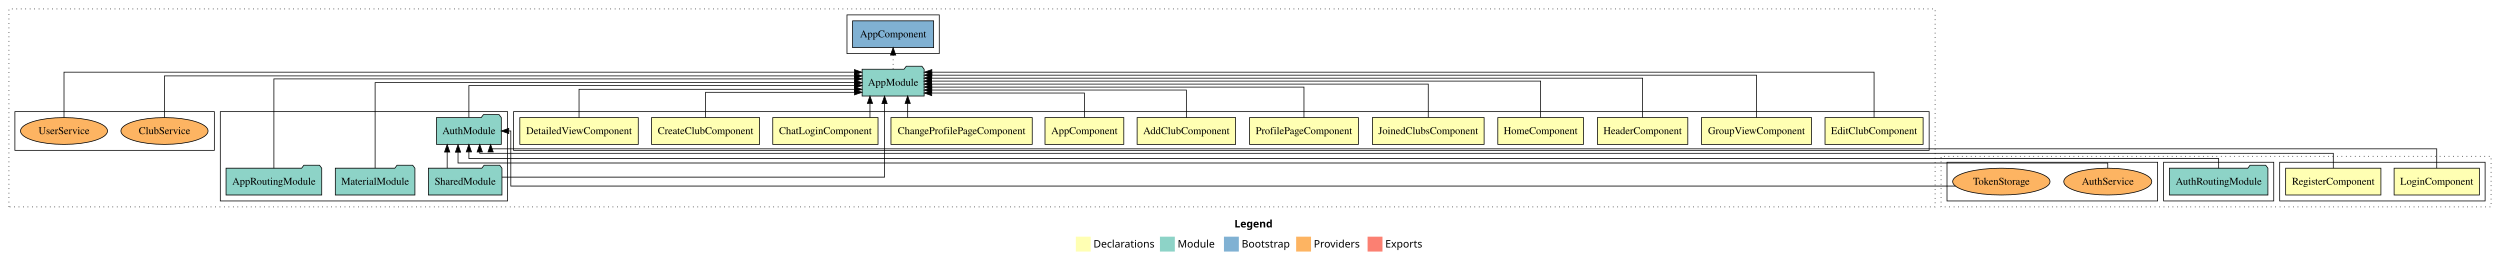
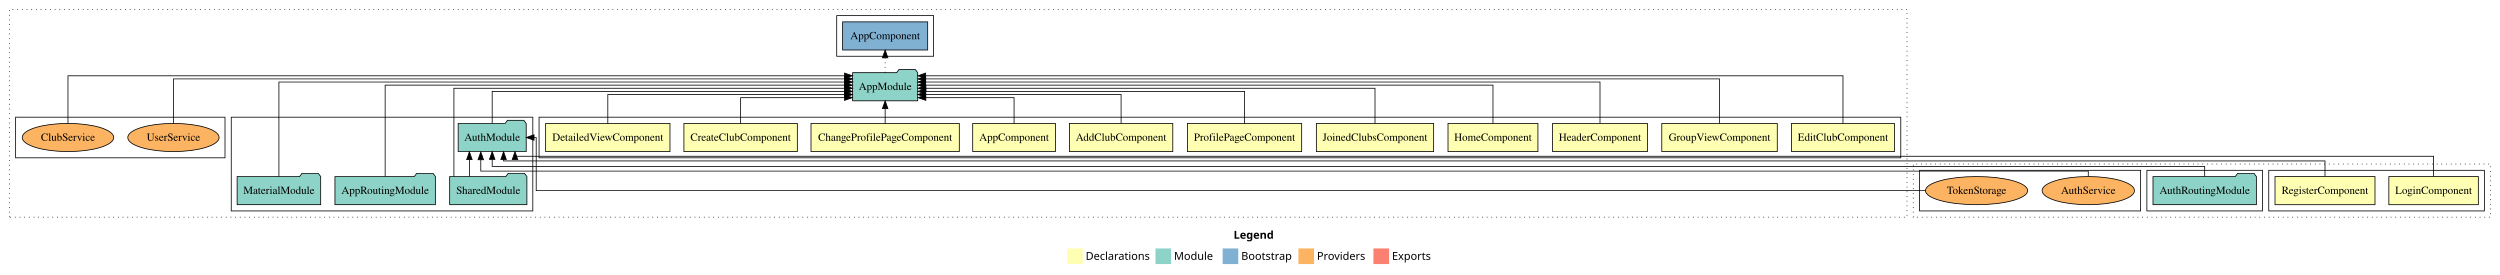
- <svg xmlns="http://www.w3.org/2000/svg" width="3359pt" height="352pt" viewBox="0.00 0.00 3359.00 352.00">
+ <svg xmlns="http://www.w3.org/2000/svg" width="3200pt" height="352pt" viewBox="0.00 0.00 3200.00 352.00">
  <g id="graph0" class="graph" transform="scale(1 1) rotate(0) translate(4 348)">
-     <polygon fill="#ffffff" stroke="transparent" points="-4,4 -4,-348 3355,-348 3355,4 -4,4" />
-     <text text-anchor="start" x="1654.509" y="-42.4" font-family="sans-serif" font-weight="bold" font-size="14.00" fill="#000000">Legend</text>
-     <polygon fill="#ffffb3" stroke="transparent" points="1441.5,-10 1441.5,-30 1461.5,-30 1461.5,-10 1441.5,-10" />
-     <text text-anchor="start" x="1465.129" y="-15.4" font-family="sans-serif" font-size="14.00" fill="#000000">  Declarations</text>
-     <polygon fill="#8dd3c7" stroke="transparent" points="1554.5,-10 1554.5,-30 1574.5,-30 1574.5,-10 1554.5,-10" />
-     <text text-anchor="start" x="1578.225" y="-15.4" font-family="sans-serif" font-size="14.00" fill="#000000">  Module</text>
-     <polygon fill="#80b1d3" stroke="transparent" points="1640.5,-10 1640.5,-30 1660.5,-30 1660.5,-10 1640.5,-10" />
-     <text text-anchor="start" x="1664.281" y="-15.4" font-family="sans-serif" font-size="14.00" fill="#000000">  Bootstrap</text>
-     <polygon fill="#fdb462" stroke="transparent" points="1737.5,-10 1737.5,-30 1757.5,-30 1757.5,-10 1737.5,-10" />
-     <text text-anchor="start" x="1761.173" y="-15.4" font-family="sans-serif" font-size="14.00" fill="#000000">  Providers</text>
-     <polygon fill="#fb8072" stroke="transparent" points="1833.5,-10 1833.5,-30 1853.5,-30 1853.5,-10 1833.5,-10" />
-     <text text-anchor="start" x="1857.226" y="-15.4" font-family="sans-serif" font-size="14.00" fill="#000000">  Exports</text>
+     <polygon fill="#ffffff" stroke="transparent" points="-4,4 -4,-348 3196,-348 3196,4 -4,4" />
+     <text text-anchor="start" x="1575.009" y="-42.4" font-family="sans-serif" font-weight="bold" font-size="14.00" fill="#000000">Legend</text>
+     <polygon fill="#ffffb3" stroke="transparent" points="1362,-10 1362,-30 1382,-30 1382,-10 1362,-10" />
+     <text text-anchor="start" x="1385.629" y="-15.4" font-family="sans-serif" font-size="14.00" fill="#000000">  Declarations</text>
+     <polygon fill="#8dd3c7" stroke="transparent" points="1475,-10 1475,-30 1495,-30 1495,-10 1475,-10" />
+     <text text-anchor="start" x="1498.725" y="-15.4" font-family="sans-serif" font-size="14.00" fill="#000000">  Module</text>
+     <polygon fill="#80b1d3" stroke="transparent" points="1561,-10 1561,-30 1581,-30 1581,-10 1561,-10" />
+     <text text-anchor="start" x="1584.781" y="-15.4" font-family="sans-serif" font-size="14.00" fill="#000000">  Bootstrap</text>
+     <polygon fill="#fdb462" stroke="transparent" points="1658,-10 1658,-30 1678,-30 1678,-10 1658,-10" />
+     <text text-anchor="start" x="1681.673" y="-15.4" font-family="sans-serif" font-size="14.00" fill="#000000">  Providers</text>
+     <polygon fill="#fb8072" stroke="transparent" points="1754,-10 1754,-30 1774,-30 1774,-10 1754,-10" />
+     <text text-anchor="start" x="1777.726" y="-15.4" font-family="sans-serif" font-size="14.00" fill="#000000">  Exports</text>
    <g id="clust1" class="cluster">
-       <polygon fill="none" stroke="#000000" stroke-dasharray="1,5" points="8,-70 8,-336 2596,-336 2596,-70 8,-70" />
+       <polygon fill="none" stroke="#000000" stroke-dasharray="1,5" points="8,-70 8,-336 2437,-336 2437,-70 8,-70" />
    </g>
    <g id="clust2" class="cluster">
-       <polygon fill="none" stroke="#000000" points="686,-146 686,-198 2588,-198 2588,-146 686,-146" />
-     </g>
-     <g id="clust15" class="cluster">
+       <polygon fill="none" stroke="#000000" points="686,-146 686,-198 2429,-198 2429,-146 686,-146" />
+     </g>
+     <g id="clust14" class="cluster">
      <polygon fill="none" stroke="#000000" points="292,-78 292,-198 678,-198 678,-78 292,-78" />
    </g>
+     <g id="clust16" class="cluster">
+       <polygon fill="none" stroke="#000000" points="1067,-276 1067,-328 1191,-328 1191,-276 1067,-276" />
+     </g>
    <g id="clust17" class="cluster">
-       <polygon fill="none" stroke="#000000" points="1134,-276 1134,-328 1258,-328 1258,-276 1134,-276" />
-     </g>
-     <g id="clust18" class="cluster">
      <polygon fill="none" stroke="#000000" points="16,-146 16,-198 284,-198 284,-146 16,-146" />
    </g>
+     <g id="clust24" class="cluster">
+       <polygon fill="none" stroke="#000000" stroke-dasharray="1,5" points="2445,-70 2445,-138 3184,-138 3184,-70 2445,-70" />
+     </g>
    <g id="clust25" class="cluster">
-       <polygon fill="none" stroke="#000000" stroke-dasharray="1,5" points="2604,-70 2604,-138 3343,-138 3343,-70 2604,-70" />
-     </g>
-     <g id="clust26" class="cluster">
-       <polygon fill="none" stroke="#000000" points="3059,-78 3059,-130 3335,-130 3335,-78 3059,-78" />
-     </g>
-     <g id="clust29" class="cluster">
-       <polygon fill="none" stroke="#000000" points="2903,-78 2903,-130 3051,-130 3051,-78 2903,-78" />
-     </g>
-     <g id="clust32" class="cluster">
-       <polygon fill="none" stroke="#000000" points="2612,-78 2612,-130 2895,-130 2895,-78 2612,-78" />
+       <polygon fill="none" stroke="#000000" points="2900,-78 2900,-130 3176,-130 3176,-78 2900,-78" />
+     </g>
+     <g id="clust28" class="cluster">
+       <polygon fill="none" stroke="#000000" points="2744,-78 2744,-130 2892,-130 2892,-78 2744,-78" />
+     </g>
+     <g id="clust31" class="cluster">
+       <polygon fill="none" stroke="#000000" points="2453,-78 2453,-130 2736,-130 2736,-78 2453,-78" />
    </g>
    <g id="node1" class="node">
-       <polygon fill="#ffffb3" stroke="#000000" points="1656.167,-190 1523.833,-190 1523.833,-154 1656.167,-154 1656.167,-190" />
-       <text text-anchor="middle" x="1590" y="-167.8" font-family="Times,serif" font-size="14.00" fill="#000000">AddClubComponent</text>
-     </g>
-     <g id="node13" class="node">
-       <polygon fill="#8dd3c7" stroke="#000000" points="1237.657,-255 1234.657,-259 1213.657,-259 1210.657,-255 1154.343,-255 1154.343,-219 1237.657,-219 1237.657,-255" />
-       <text text-anchor="middle" x="1196" y="-232.8" font-family="Times,serif" font-size="14.00" fill="#000000">AppModule</text>
+       <polygon fill="#ffffb3" stroke="#000000" points="1497.167,-190 1364.833,-190 1364.833,-154 1497.167,-154 1497.167,-190" />
+       <text text-anchor="middle" x="1431" y="-167.8" font-family="Times,serif" font-size="14.00" fill="#000000">AddClubComponent</text>
+     </g>
+     <g id="node12" class="node">
+       <polygon fill="#8dd3c7" stroke="#000000" points="1170.657,-255 1167.657,-259 1146.657,-259 1143.657,-255 1087.343,-255 1087.343,-219 1170.657,-219 1170.657,-255" />
+       <text text-anchor="middle" x="1129" y="-232.8" font-family="Times,serif" font-size="14.00" fill="#000000">AppModule</text>
    </g>
    <g id="edge1" class="edge">
-       <path fill="none" stroke="#000000" d="M1590,-190.009C1590,-206.049 1590,-227 1590,-227 1590,-227 1247.792,-227 1247.792,-227" />
-       <polygon fill="#000000" stroke="#000000" points="1247.792,-223.5 1237.792,-227 1247.792,-230.5 1247.792,-223.5" />
+       <path fill="none" stroke="#000000" d="M1431,-190.009C1431,-206.049 1431,-227 1431,-227 1431,-227 1180.675,-227 1180.675,-227" />
+       <polygon fill="#000000" stroke="#000000" points="1180.675,-223.5 1170.675,-227 1180.675,-230.5 1180.675,-223.5" />
    </g>
    <g id="node2" class="node">
-       <polygon fill="#ffffb3" stroke="#000000" points="1505.94,-190 1400.06,-190 1400.06,-154 1505.94,-154 1505.94,-190" />
-       <text text-anchor="middle" x="1453" y="-167.8" font-family="Times,serif" font-size="14.00" fill="#000000">AppComponent</text>
+       <polygon fill="#ffffb3" stroke="#000000" points="1346.94,-190 1241.06,-190 1241.06,-154 1346.94,-154 1346.94,-190" />
+       <text text-anchor="middle" x="1294" y="-167.8" font-family="Times,serif" font-size="14.00" fill="#000000">AppComponent</text>
    </g>
    <g id="edge2" class="edge">
-       <path fill="none" stroke="#000000" d="M1453,-190.124C1453,-204.783 1453,-223 1453,-223 1453,-223 1247.863,-223 1247.863,-223" />
-       <polygon fill="#000000" stroke="#000000" points="1247.863,-219.5 1237.863,-223 1247.863,-226.5 1247.863,-219.5" />
+       <path fill="none" stroke="#000000" d="M1294,-190.124C1294,-204.783 1294,-223 1294,-223 1294,-223 1181.063,-223 1181.063,-223" />
+       <polygon fill="#000000" stroke="#000000" points="1181.063,-219.5 1171.063,-223 1181.063,-226.5 1181.063,-219.5" />
    </g>
    <g id="node3" class="node">
-       <polygon fill="#ffffb3" stroke="#000000" points="1382.91,-190 1193.09,-190 1193.09,-154 1382.91,-154 1382.91,-190" />
-       <text text-anchor="middle" x="1288" y="-167.8" font-family="Times,serif" font-size="14.00" fill="#000000">ChangeProfilePageComponent</text>
+       <polygon fill="#ffffb3" stroke="#000000" points="1223.91,-190 1034.09,-190 1034.09,-154 1223.91,-154 1223.91,-190" />
+       <text text-anchor="middle" x="1129" y="-167.8" font-family="Times,serif" font-size="14.00" fill="#000000">ChangeProfilePageComponent</text>
    </g>
    <g id="edge3" class="edge">
-       <path fill="none" stroke="#000000" d="M1215.562,-190.106C1215.562,-190.106 1215.562,-208.991 1215.562,-208.991" />
-       <polygon fill="#000000" stroke="#000000" points="1212.062,-208.991 1215.562,-218.991 1219.062,-208.991 1212.062,-208.991" />
+       <path fill="none" stroke="#000000" d="M1129,-190.106C1129,-190.106 1129,-208.991 1129,-208.991" />
+       <polygon fill="#000000" stroke="#000000" points="1125.5,-208.991 1129,-218.991 1132.5,-208.991 1125.5,-208.991" />
    </g>
    <g id="node4" class="node">
-       <polygon fill="#ffffb3" stroke="#000000" points="1175.718,-190 1034.282,-190 1034.282,-154 1175.718,-154 1175.718,-190" />
-       <text text-anchor="middle" x="1105" y="-167.8" font-family="Times,serif" font-size="14.00" fill="#000000">ChatLoginComponent</text>
-     </g>
-     <g id="edge4" class="edge">
-       <path fill="none" stroke="#000000" d="M1164.89,-190.106C1164.89,-190.106 1164.89,-208.991 1164.89,-208.991" />
-       <polygon fill="#000000" stroke="#000000" points="1161.39,-208.991 1164.89,-218.991 1168.39,-208.991 1161.39,-208.991" />
-     </g>
-     <g id="node5" class="node">
      <polygon fill="#ffffb3" stroke="#000000" points="1016.591,-190 871.409,-190 871.409,-154 1016.591,-154 1016.591,-190" />
      <text text-anchor="middle" x="944" y="-167.8" font-family="Times,serif" font-size="14.00" fill="#000000">CreateClubComponent</text>
    </g>
-     <g id="edge5" class="edge">
-       <path fill="none" stroke="#000000" d="M944,-190.187C944,-205.182 944,-224 944,-224 944,-224 1144.104,-224 1144.104,-224" />
-       <polygon fill="#000000" stroke="#000000" points="1144.104,-227.5 1154.104,-224 1144.104,-220.5 1144.104,-227.5" />
-     </g>
-     <g id="node6" class="node">
+     <g id="edge4" class="edge">
+       <path fill="none" stroke="#000000" d="M944,-190.124C944,-204.783 944,-223 944,-223 944,-223 1077.021,-223 1077.021,-223" />
+       <polygon fill="#000000" stroke="#000000" points="1077.021,-226.5 1087.021,-223 1077.021,-219.5 1077.021,-226.5" />
+     </g>
+     <g id="node5" class="node">
      <polygon fill="#ffffb3" stroke="#000000" points="853.573,-190 694.427,-190 694.427,-154 853.573,-154 853.573,-190" />
      <text text-anchor="middle" x="774" y="-167.8" font-family="Times,serif" font-size="14.00" fill="#000000">DetailedViewComponent</text>
    </g>
+     <g id="edge5" class="edge">
+       <path fill="none" stroke="#000000" d="M774,-190.009C774,-206.049 774,-227 774,-227 774,-227 1077.233,-227 1077.233,-227" />
+       <polygon fill="#000000" stroke="#000000" points="1077.233,-230.5 1087.233,-227 1077.233,-223.5 1077.233,-230.5" />
+     </g>
+     <g id="node6" class="node">
+       <polygon fill="#ffffb3" stroke="#000000" points="2420.893,-190 2289.107,-190 2289.107,-154 2420.893,-154 2420.893,-190" />
+       <text text-anchor="middle" x="2355" y="-167.8" font-family="Times,serif" font-size="14.00" fill="#000000">EditClubComponent</text>
+     </g>
    <g id="edge6" class="edge">
-       <path fill="none" stroke="#000000" d="M774,-190.027C774,-206.398 774,-228 774,-228 774,-228 1143.994,-228 1143.994,-228" />
-       <polygon fill="#000000" stroke="#000000" points="1143.994,-231.5 1153.994,-228 1143.994,-224.5 1143.994,-231.5" />
+       <path fill="none" stroke="#000000" d="M2355,-190.323C2355,-213.66 2355,-251 2355,-251 2355,-251 1180.847,-251 1180.847,-251" />
+       <polygon fill="#000000" stroke="#000000" points="1180.847,-247.5 1170.847,-251 1180.847,-254.5 1180.847,-247.5" />
    </g>
    <g id="node7" class="node">
-       <polygon fill="#ffffb3" stroke="#000000" points="2579.893,-190 2448.107,-190 2448.107,-154 2579.893,-154 2579.893,-190" />
-       <text text-anchor="middle" x="2514" y="-167.8" font-family="Times,serif" font-size="14.00" fill="#000000">EditClubComponent</text>
+       <polygon fill="#ffffb3" stroke="#000000" points="2270.919,-190 2123.081,-190 2123.081,-154 2270.919,-154 2270.919,-190" />
+       <text text-anchor="middle" x="2197" y="-167.8" font-family="Times,serif" font-size="14.00" fill="#000000">GroupViewComponent</text>
    </g>
    <g id="edge7" class="edge">
-       <path fill="none" stroke="#000000" d="M2514,-190.323C2514,-213.66 2514,-251 2514,-251 2514,-251 1247.99,-251 1247.99,-251" />
-       <polygon fill="#000000" stroke="#000000" points="1247.99,-247.5 1237.99,-251 1247.99,-254.5 1247.99,-247.5" />
+       <path fill="none" stroke="#000000" d="M2197,-190.155C2197,-212.352 2197,-247 2197,-247 2197,-247 1180.867,-247 1180.867,-247" />
+       <polygon fill="#000000" stroke="#000000" points="1180.867,-243.5 1170.867,-247 1180.867,-250.5 1180.867,-243.5" />
    </g>
    <g id="node8" class="node">
-       <polygon fill="#ffffb3" stroke="#000000" points="2429.919,-190 2282.081,-190 2282.081,-154 2429.919,-154 2429.919,-190" />
-       <text text-anchor="middle" x="2356" y="-167.8" font-family="Times,serif" font-size="14.00" fill="#000000">GroupViewComponent</text>
+       <polygon fill="#ffffb3" stroke="#000000" points="2104.744,-190 1983.256,-190 1983.256,-154 2104.744,-154 2104.744,-190" />
+       <text text-anchor="middle" x="2044" y="-167.8" font-family="Times,serif" font-size="14.00" fill="#000000">HeaderComponent</text>
    </g>
    <g id="edge8" class="edge">
-       <path fill="none" stroke="#000000" d="M2356,-190.155C2356,-212.352 2356,-247 2356,-247 2356,-247 1247.97,-247 1247.97,-247" />
-       <polygon fill="#000000" stroke="#000000" points="1247.97,-243.5 1237.97,-247 1247.97,-250.5 1247.97,-243.5" />
+       <path fill="none" stroke="#000000" d="M2044,-190.284C2044,-211.321 2044,-243 2044,-243 2044,-243 1180.693,-243 1180.693,-243" />
+       <polygon fill="#000000" stroke="#000000" points="1180.693,-239.5 1170.693,-243 1180.693,-246.5 1180.693,-239.5" />
    </g>
    <g id="node9" class="node">
-       <polygon fill="#ffffb3" stroke="#000000" points="2263.744,-190 2142.256,-190 2142.256,-154 2263.744,-154 2263.744,-190" />
-       <text text-anchor="middle" x="2203" y="-167.8" font-family="Times,serif" font-size="14.00" fill="#000000">HeaderComponent</text>
+       <polygon fill="#ffffb3" stroke="#000000" points="1964.545,-190 1849.455,-190 1849.455,-154 1964.545,-154 1964.545,-190" />
+       <text text-anchor="middle" x="1907" y="-167.8" font-family="Times,serif" font-size="14.00" fill="#000000">HomeComponent</text>
    </g>
    <g id="edge9" class="edge">
-       <path fill="none" stroke="#000000" d="M2203,-190.284C2203,-211.321 2203,-243 2203,-243 2203,-243 1247.67,-243 1247.67,-243" />
-       <polygon fill="#000000" stroke="#000000" points="1247.67,-239.5 1237.67,-243 1247.67,-246.5 1247.67,-239.5" />
+       <path fill="none" stroke="#000000" d="M1907,-190.308C1907,-210.145 1907,-239 1907,-239 1907,-239 1180.829,-239 1180.829,-239" />
+       <polygon fill="#000000" stroke="#000000" points="1180.829,-235.5 1170.829,-239 1180.829,-242.5 1180.829,-235.5" />
    </g>
    <g id="node10" class="node">
-       <polygon fill="#ffffb3" stroke="#000000" points="2123.545,-190 2008.455,-190 2008.455,-154 2123.545,-154 2123.545,-190" />
-       <text text-anchor="middle" x="2066" y="-167.8" font-family="Times,serif" font-size="14.00" fill="#000000">HomeComponent</text>
+       <polygon fill="#ffffb3" stroke="#000000" points="1831.055,-190 1680.945,-190 1680.945,-154 1831.055,-154 1831.055,-190" />
+       <text text-anchor="middle" x="1756" y="-167.8" font-family="Times,serif" font-size="14.00" fill="#000000">JoinedClubsComponent</text>
    </g>
    <g id="edge10" class="edge">
-       <path fill="none" stroke="#000000" d="M2066,-190.308C2066,-210.145 2066,-239 2066,-239 2066,-239 1247.669,-239 1247.669,-239" />
-       <polygon fill="#000000" stroke="#000000" points="1247.669,-235.5 1237.669,-239 1247.669,-242.5 1247.669,-235.5" />
+       <path fill="none" stroke="#000000" d="M1756,-190.222C1756,-208.828 1756,-235 1756,-235 1756,-235 1181.113,-235 1181.113,-235" />
+       <polygon fill="#000000" stroke="#000000" points="1181.113,-231.5 1171.113,-235 1181.113,-238.5 1181.113,-231.5" />
    </g>
    <g id="node11" class="node">
-       <polygon fill="#ffffb3" stroke="#000000" points="1990.055,-190 1839.945,-190 1839.945,-154 1990.055,-154 1990.055,-190" />
-       <text text-anchor="middle" x="1915" y="-167.8" font-family="Times,serif" font-size="14.00" fill="#000000">JoinedClubsComponent</text>
+       <polygon fill="#ffffb3" stroke="#000000" points="1662.144,-190 1515.856,-190 1515.856,-154 1662.144,-154 1662.144,-190" />
+       <text text-anchor="middle" x="1589" y="-167.8" font-family="Times,serif" font-size="14.00" fill="#000000">ProfilePageComponent</text>
    </g>
    <g id="edge11" class="edge">
-       <path fill="none" stroke="#000000" d="M1915,-190.222C1915,-208.828 1915,-235 1915,-235 1915,-235 1247.764,-235 1247.764,-235" />
-       <polygon fill="#000000" stroke="#000000" points="1247.764,-231.5 1237.764,-235 1247.764,-238.5 1247.764,-231.5" />
-     </g>
-     <g id="node12" class="node">
-       <polygon fill="#ffffb3" stroke="#000000" points="1821.144,-190 1674.856,-190 1674.856,-154 1821.144,-154 1821.144,-190" />
-       <text text-anchor="middle" x="1748" y="-167.8" font-family="Times,serif" font-size="14.00" fill="#000000">ProfilePageComponent</text>
+       <path fill="none" stroke="#000000" d="M1589,-190.023C1589,-207.373 1589,-231 1589,-231 1589,-231 1181.041,-231 1181.041,-231" />
+       <polygon fill="#000000" stroke="#000000" points="1181.041,-227.5 1171.041,-231 1181.041,-234.5 1181.041,-227.5" />
+     </g>
+     <g id="node17" class="node">
+       <polygon fill="#80b1d3" stroke="#000000" points="1183.439,-320 1074.561,-320 1074.561,-284 1183.439,-284 1183.439,-320" />
+       <text text-anchor="middle" x="1129" y="-297.8" font-family="Times,serif" font-size="14.00" fill="#000000">AppComponent </text>
+     </g>
+     <g id="edge16" class="edge">
+       <path fill="none" stroke="#000000" stroke-dasharray="1,5" d="M1129,-255.106C1129,-255.106 1129,-273.991 1129,-273.991" />
+       <polygon fill="#000000" stroke="#000000" points="1125.5,-273.991 1129,-283.991 1132.5,-273.991 1125.5,-273.991" />
+     </g>
+     <g id="node13" class="node">
+       <polygon fill="#8dd3c7" stroke="#000000" points="553.274,-122 550.274,-126 529.274,-126 526.274,-122 424.726,-122 424.726,-86 553.274,-86 553.274,-122" />
+       <text text-anchor="middle" x="489" y="-99.8" font-family="Times,serif" font-size="14.00" fill="#000000">AppRoutingModule</text>
    </g>
    <g id="edge12" class="edge">
-       <path fill="none" stroke="#000000" d="M1748,-190.023C1748,-207.373 1748,-231 1748,-231 1748,-231 1247.943,-231 1247.943,-231" />
-       <polygon fill="#000000" stroke="#000000" points="1247.943,-227.5 1237.943,-231 1247.943,-234.5 1247.943,-227.5" />
-     </g>
-     <g id="node18" class="node">
-       <polygon fill="#80b1d3" stroke="#000000" points="1250.439,-320 1141.561,-320 1141.561,-284 1250.439,-284 1250.439,-320" />
-       <text text-anchor="middle" x="1196" y="-297.8" font-family="Times,serif" font-size="14.00" fill="#000000">AppComponent </text>
-     </g>
-     <g id="edge17" class="edge">
-       <path fill="none" stroke="#000000" stroke-dasharray="1,5" d="M1196,-255.106C1196,-255.106 1196,-273.991 1196,-273.991" />
-       <polygon fill="#000000" stroke="#000000" points="1192.5,-273.991 1196,-283.991 1199.5,-273.991 1192.5,-273.991" />
+       <path fill="none" stroke="#000000" d="M489,-122.207C489,-159.056 489,-239 489,-239 489,-239 1077.008,-239 1077.008,-239" />
+       <polygon fill="#000000" stroke="#000000" points="1077.008,-242.5 1087.008,-239 1077.008,-235.5 1077.008,-242.5" />
    </g>
    <g id="node14" class="node">
-       <polygon fill="#8dd3c7" stroke="#000000" points="428.274,-122 425.274,-126 404.274,-126 401.274,-122 299.726,-122 299.726,-86 428.274,-86 428.274,-122" />
-       <text text-anchor="middle" x="364" y="-99.8" font-family="Times,serif" font-size="14.00" fill="#000000">AppRoutingModule</text>
-     </g>
-     <g id="edge13" class="edge">
-       <path fill="none" stroke="#000000" d="M364,-122.041C364,-159.448 364,-242 364,-242 364,-242 1144.171,-242 1144.171,-242" />
-       <polygon fill="#000000" stroke="#000000" points="1144.171,-245.5 1154.171,-242 1144.171,-238.5 1144.171,-245.5" />
-     </g>
-     <g id="node15" class="node">
      <polygon fill="#8dd3c7" stroke="#000000" points="669.548,-190 666.548,-194 645.548,-194 642.548,-190 582.452,-190 582.452,-154 669.548,-154 669.548,-190" />
      <text text-anchor="middle" x="626" y="-167.8" font-family="Times,serif" font-size="14.00" fill="#000000">AuthModule</text>
    </g>
+     <g id="edge13" class="edge">
+       <path fill="none" stroke="#000000" d="M626,-190.023C626,-207.373 626,-231 626,-231 626,-231 1076.98,-231 1076.98,-231" />
+       <polygon fill="#000000" stroke="#000000" points="1076.98,-234.5 1086.98,-231 1076.98,-227.5 1076.98,-234.5" />
+     </g>
+     <g id="node15" class="node">
+       <polygon fill="#8dd3c7" stroke="#000000" points="406.471,-122 403.471,-126 382.471,-126 379.471,-122 299.529,-122 299.529,-86 406.471,-86 406.471,-122" />
+       <text text-anchor="middle" x="353" y="-99.8" font-family="Times,serif" font-size="14.00" fill="#000000">MaterialModule</text>
+     </g>
    <g id="edge14" class="edge">
-       <path fill="none" stroke="#000000" d="M626,-190.302C626,-208.27 626,-233 626,-233 626,-233 1144.086,-233 1144.086,-233" />
-       <polygon fill="#000000" stroke="#000000" points="1144.087,-236.5 1154.086,-233 1144.086,-229.5 1144.087,-236.5" />
+       <path fill="none" stroke="#000000" d="M353,-122.172C353,-159.849 353,-243 353,-243 353,-243 1077.279,-243 1077.279,-243" />
+       <polygon fill="#000000" stroke="#000000" points="1077.279,-246.5 1087.279,-243 1077.279,-239.5 1077.279,-246.5" />
    </g>
    <g id="node16" class="node">
-       <polygon fill="#8dd3c7" stroke="#000000" points="553.471,-122 550.471,-126 529.471,-126 526.471,-122 446.529,-122 446.529,-86 553.471,-86 553.471,-122" />
-       <text text-anchor="middle" x="500" y="-99.8" font-family="Times,serif" font-size="14.00" fill="#000000">MaterialModule</text>
-     </g>
-     <g id="edge15" class="edge">
-       <path fill="none" stroke="#000000" d="M500,-122.214C500,-158.64 500,-237 500,-237 500,-237 1144.288,-237 1144.288,-237" />
-       <polygon fill="#000000" stroke="#000000" points="1144.288,-240.5 1154.288,-237 1144.288,-233.5 1144.288,-240.5" />
-     </g>
-     <g id="node17" class="node">
      <polygon fill="#8dd3c7" stroke="#000000" points="670.423,-122 667.423,-126 646.423,-126 643.423,-122 571.577,-122 571.577,-86 670.423,-86 670.423,-122" />
      <text text-anchor="middle" x="621" y="-99.8" font-family="Times,serif" font-size="14.00" fill="#000000">SharedModule</text>
    </g>
-     <g id="edge16" class="edge">
-       <path fill="none" stroke="#000000" d="M670.509,-110C808.001,-110 1184.452,-110 1184.452,-110 1184.452,-110 1184.452,-208.804 1184.452,-208.804" />
-       <polygon fill="#000000" stroke="#000000" points="1180.952,-208.804 1184.452,-218.804 1187.952,-208.804 1180.952,-208.804" />
-     </g>
-     <g id="edge23" class="edge">
+     <g id="edge15" class="edge">
+       <path fill="none" stroke="#000000" d="M577.008,-122.215C577.008,-158.21 577.008,-235 577.008,-235 577.008,-235 1077.058,-235 1077.058,-235" />
+       <polygon fill="#000000" stroke="#000000" points="1077.058,-238.5 1087.058,-235 1077.058,-231.5 1077.058,-238.5" />
+     </g>
+     <g id="edge22" class="edge">
      <path fill="none" stroke="#000000" d="M596.818,-122.223C596.818,-122.223 596.818,-143.727 596.818,-143.727" />
      <polygon fill="#000000" stroke="#000000" points="593.318,-143.727 596.818,-153.727 600.318,-143.727 593.318,-143.727" />
    </g>
+     <g id="node18" class="node">
+       <ellipse fill="#fdb462" stroke="#000000" cx="83" cy="-172" rx="58.546" ry="18" />
+       <text text-anchor="middle" x="83" y="-167.8" font-family="Times,serif" font-size="14.00" fill="#000000">ClubService</text>
+     </g>
+     <g id="edge17" class="edge">
+       <path fill="none" stroke="#000000" d="M83,-190.323C83,-213.66 83,-251 83,-251 83,-251 1077.026,-251 1077.026,-251" />
+       <polygon fill="#000000" stroke="#000000" points="1077.026,-254.5 1087.026,-251 1077.026,-247.5 1077.026,-254.5" />
+     </g>
    <g id="node19" class="node">
-       <ellipse fill="#fdb462" stroke="#000000" cx="217" cy="-172" rx="58.546" ry="18" />
-       <text text-anchor="middle" x="217" y="-167.8" font-family="Times,serif" font-size="14.00" fill="#000000">ClubService</text>
+       <ellipse fill="#fdb462" stroke="#000000" cx="218" cy="-172" rx="58.441" ry="18" />
+       <text text-anchor="middle" x="218" y="-167.8" font-family="Times,serif" font-size="14.00" fill="#000000">UserService</text>
    </g>
    <g id="edge18" class="edge">
-       <path fill="none" stroke="#000000" d="M217,-190.292C217,-212.206 217,-246 217,-246 217,-246 1144.247,-246 1144.247,-246" />
-       <polygon fill="#000000" stroke="#000000" points="1144.247,-249.5 1154.247,-246 1144.247,-242.5 1144.247,-249.5" />
+       <path fill="none" stroke="#000000" d="M218,-190.155C218,-212.352 218,-247 218,-247 218,-247 1077.189,-247 1077.189,-247" />
+       <polygon fill="#000000" stroke="#000000" points="1077.189,-250.5 1087.189,-247 1077.189,-243.5 1077.189,-250.5" />
    </g>
    <g id="node20" class="node">
-       <ellipse fill="#fdb462" stroke="#000000" cx="82" cy="-172" rx="58.441" ry="18" />
-       <text text-anchor="middle" x="82" y="-167.8" font-family="Times,serif" font-size="14.00" fill="#000000">UserService</text>
+       <polygon fill="#ffffb3" stroke="#000000" points="3168.276,-122 3053.724,-122 3053.724,-86 3168.276,-86 3168.276,-122" />
+       <text text-anchor="middle" x="3111" y="-99.8" font-family="Times,serif" font-size="14.00" fill="#000000">LoginComponent</text>
    </g>
    <g id="edge19" class="edge">
-       <path fill="none" stroke="#000000" d="M82,-190.323C82,-213.66 82,-251 82,-251 82,-251 1144.027,-251 1144.027,-251" />
-       <polygon fill="#000000" stroke="#000000" points="1144.027,-254.5 1154.027,-251 1144.027,-247.5 1144.027,-254.5" />
+       <path fill="none" stroke="#000000" d="M3111,-122.15C3111,-134.271 3111,-148 3111,-148 3111,-148 655.182,-148 655.182,-148 655.182,-148 655.182,-148.581 655.182,-148.581" />
+       <polygon fill="#000000" stroke="#000000" points="651.683,-143.81 655.182,-153.81 658.683,-143.81 651.683,-143.81" />
    </g>
    <g id="node21" class="node">
-       <polygon fill="#ffffb3" stroke="#000000" points="3327.276,-122 3212.724,-122 3212.724,-86 3327.276,-86 3327.276,-122" />
-       <text text-anchor="middle" x="3270" y="-99.8" font-family="Times,serif" font-size="14.00" fill="#000000">LoginComponent</text>
+       <polygon fill="#ffffb3" stroke="#000000" points="3035.985,-122 2908.015,-122 2908.015,-86 3035.985,-86 3035.985,-122" />
+       <text text-anchor="middle" x="2972" y="-99.8" font-family="Times,serif" font-size="14.00" fill="#000000">RegisterComponent</text>
    </g>
    <g id="edge20" class="edge">
-       <path fill="none" stroke="#000000" d="M3270,-122.15C3270,-134.271 3270,-148 3270,-148 3270,-148 655.182,-148 655.182,-148 655.182,-148 655.182,-148.581 655.182,-148.581" />
-       <polygon fill="#000000" stroke="#000000" points="651.683,-143.81 655.182,-153.81 658.683,-143.81 651.683,-143.81" />
+       <path fill="none" stroke="#000000" d="M2972,-122.11C2972,-131.897 2972,-142 2972,-142 2972,-142 640.591,-142 640.591,-142 640.591,-142 640.591,-143.857 640.591,-143.857" />
+       <polygon fill="#000000" stroke="#000000" points="637.091,-143.857 640.591,-153.857 644.091,-143.857 637.091,-143.857" />
    </g>
    <g id="node22" class="node">
-       <polygon fill="#ffffb3" stroke="#000000" points="3194.985,-122 3067.015,-122 3067.015,-86 3194.985,-86 3194.985,-122" />
-       <text text-anchor="middle" x="3131" y="-99.8" font-family="Times,serif" font-size="14.00" fill="#000000">RegisterComponent</text>
+       <polygon fill="#8dd3c7" stroke="#000000" points="2884.165,-122 2881.165,-126 2860.165,-126 2857.165,-122 2751.835,-122 2751.835,-86 2884.165,-86 2884.165,-122" />
+       <text text-anchor="middle" x="2818" y="-99.8" font-family="Times,serif" font-size="14.00" fill="#000000">AuthRoutingModule</text>
    </g>
    <g id="edge21" class="edge">
-       <path fill="none" stroke="#000000" d="M3131,-122.11C3131,-131.897 3131,-142 3131,-142 3131,-142 640.591,-142 640.591,-142 640.591,-142 640.591,-143.857 640.591,-143.857" />
-       <polygon fill="#000000" stroke="#000000" points="637.091,-143.857 640.591,-153.857 644.091,-143.857 637.091,-143.857" />
+       <path fill="none" stroke="#000000" d="M2818,-122.033C2818,-128.853 2818,-135 2818,-135 2818,-135 626,-135 626,-135 626,-135 626,-143.934 626,-143.934" />
+       <polygon fill="#000000" stroke="#000000" points="622.5,-143.934 626,-153.934 629.5,-143.934 622.5,-143.934" />
    </g>
    <g id="node23" class="node">
-       <polygon fill="#8dd3c7" stroke="#000000" points="3043.165,-122 3040.165,-126 3019.165,-126 3016.165,-122 2910.835,-122 2910.835,-86 3043.165,-86 3043.165,-122" />
-       <text text-anchor="middle" x="2977" y="-99.8" font-family="Times,serif" font-size="14.00" fill="#000000">AuthRoutingModule</text>
-     </g>
-     <g id="edge22" class="edge">
-       <path fill="none" stroke="#000000" d="M2977,-122.033C2977,-128.853 2977,-135 2977,-135 2977,-135 626,-135 626,-135 626,-135 626,-143.934 626,-143.934" />
-       <polygon fill="#000000" stroke="#000000" points="622.5,-143.934 626,-153.934 629.5,-143.934 622.5,-143.934" />
+       <ellipse fill="#fdb462" stroke="#000000" cx="2669" cy="-104" rx="59.108" ry="18" />
+       <text text-anchor="middle" x="2669" y="-99.8" font-family="Times,serif" font-size="14.00" fill="#000000">AuthService</text>
+     </g>
+     <g id="edge23" class="edge">
+       <path fill="none" stroke="#000000" d="M2669,-122.169C2669,-126.046 2669,-129 2669,-129 2669,-129 611.409,-129 611.409,-129 611.409,-129 611.409,-143.515 611.409,-143.515" />
+       <polygon fill="#000000" stroke="#000000" points="607.909,-143.514 611.409,-153.515 614.909,-143.515 607.909,-143.514" />
    </g>
    <g id="node24" class="node">
-       <ellipse fill="#fdb462" stroke="#000000" cx="2828" cy="-104" rx="59.108" ry="18" />
-       <text text-anchor="middle" x="2828" y="-99.8" font-family="Times,serif" font-size="14.00" fill="#000000">AuthService</text>
+       <ellipse fill="#fdb462" stroke="#000000" cx="2526" cy="-104" rx="65.411" ry="18" />
+       <text text-anchor="middle" x="2526" y="-99.8" font-family="Times,serif" font-size="14.00" fill="#000000">TokenStorage</text>
    </g>
    <g id="edge24" class="edge">
-       <path fill="none" stroke="#000000" d="M2828,-122.169C2828,-126.046 2828,-129 2828,-129 2828,-129 611.409,-129 611.409,-129 611.409,-129 611.409,-143.515 611.409,-143.515" />
-       <polygon fill="#000000" stroke="#000000" points="607.909,-143.514 611.409,-153.515 614.909,-143.515 607.909,-143.514" />
-     </g>
-     <g id="node25" class="node">
-       <ellipse fill="#fdb462" stroke="#000000" cx="2685" cy="-104" rx="65.411" ry="18" />
-       <text text-anchor="middle" x="2685" y="-99.8" font-family="Times,serif" font-size="14.00" fill="#000000">TokenStorage</text>
-     </g>
-     <g id="edge25" class="edge">
-       <path fill="none" stroke="#000000" d="M2623.421,-98C2286.59,-98 682.337,-98 682.337,-98 682.337,-98 682.337,-172 682.337,-172 682.337,-172 679.553,-172 679.553,-172" />
+       <path fill="none" stroke="#000000" d="M2460.654,-104C2132.753,-104 682.337,-104 682.337,-104 682.337,-104 682.337,-172 682.337,-172 682.337,-172 679.553,-172 679.553,-172" />
      <polygon fill="#000000" stroke="#000000" points="679.553,-168.5 669.553,-172 679.553,-175.5 679.553,-168.5" />
    </g>
  </g>
</svg>
